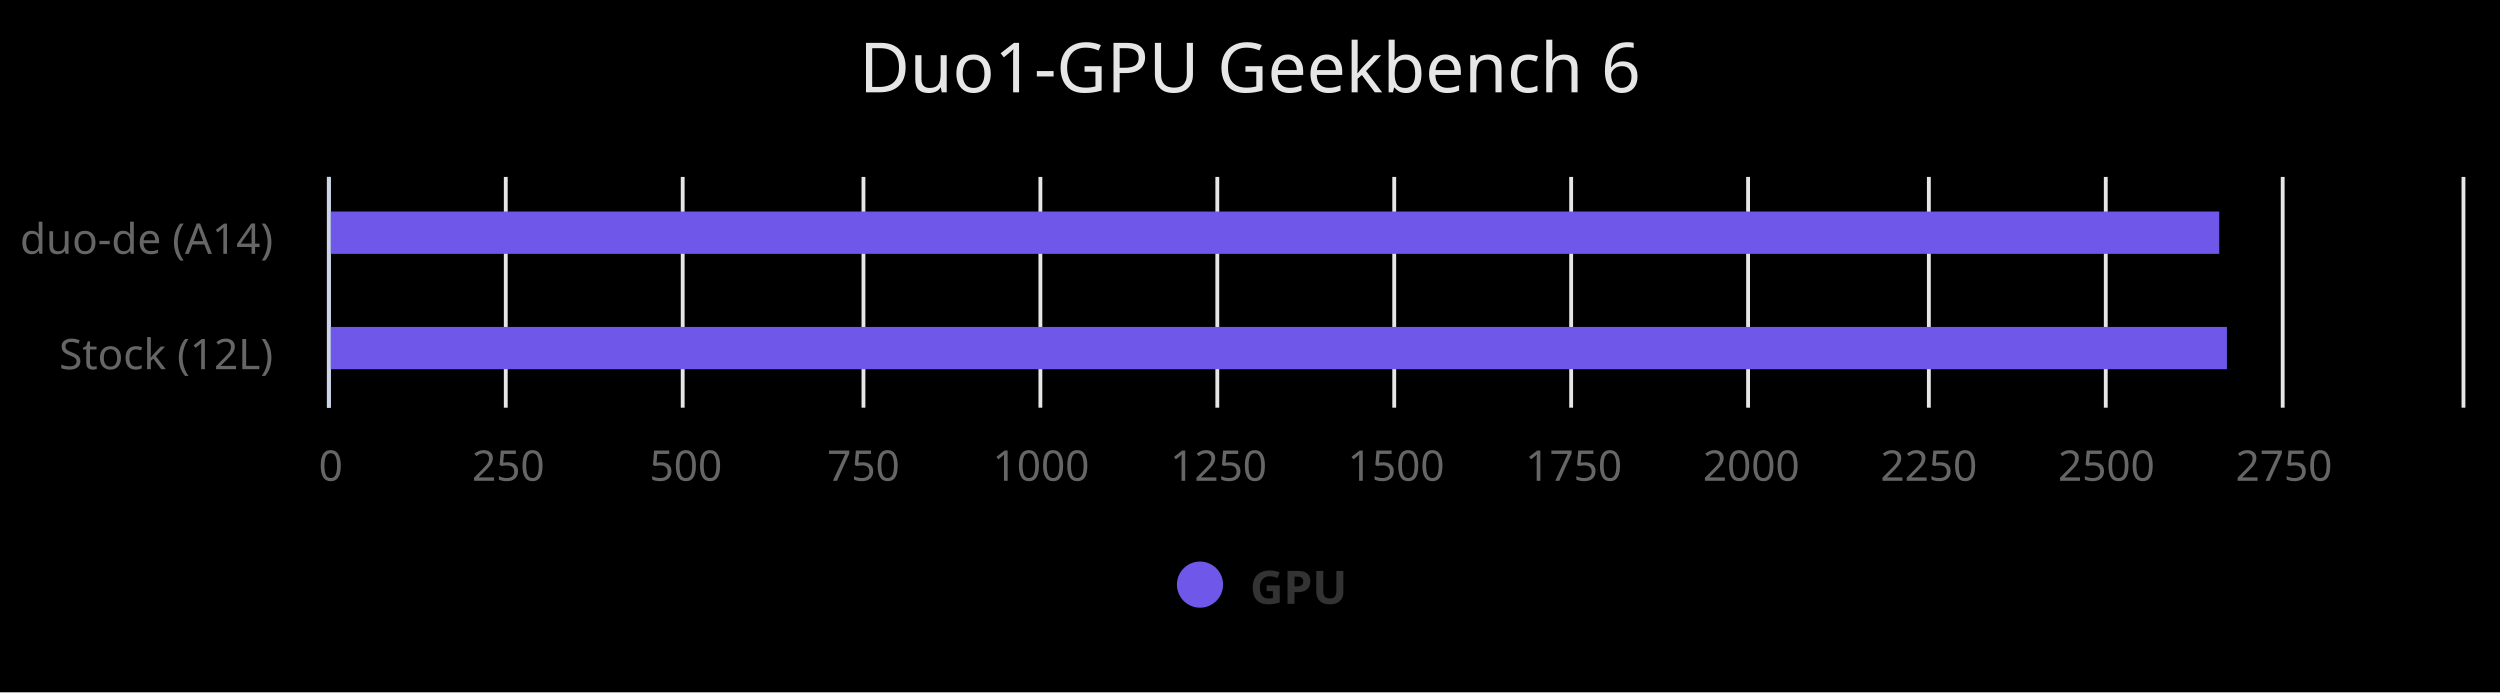
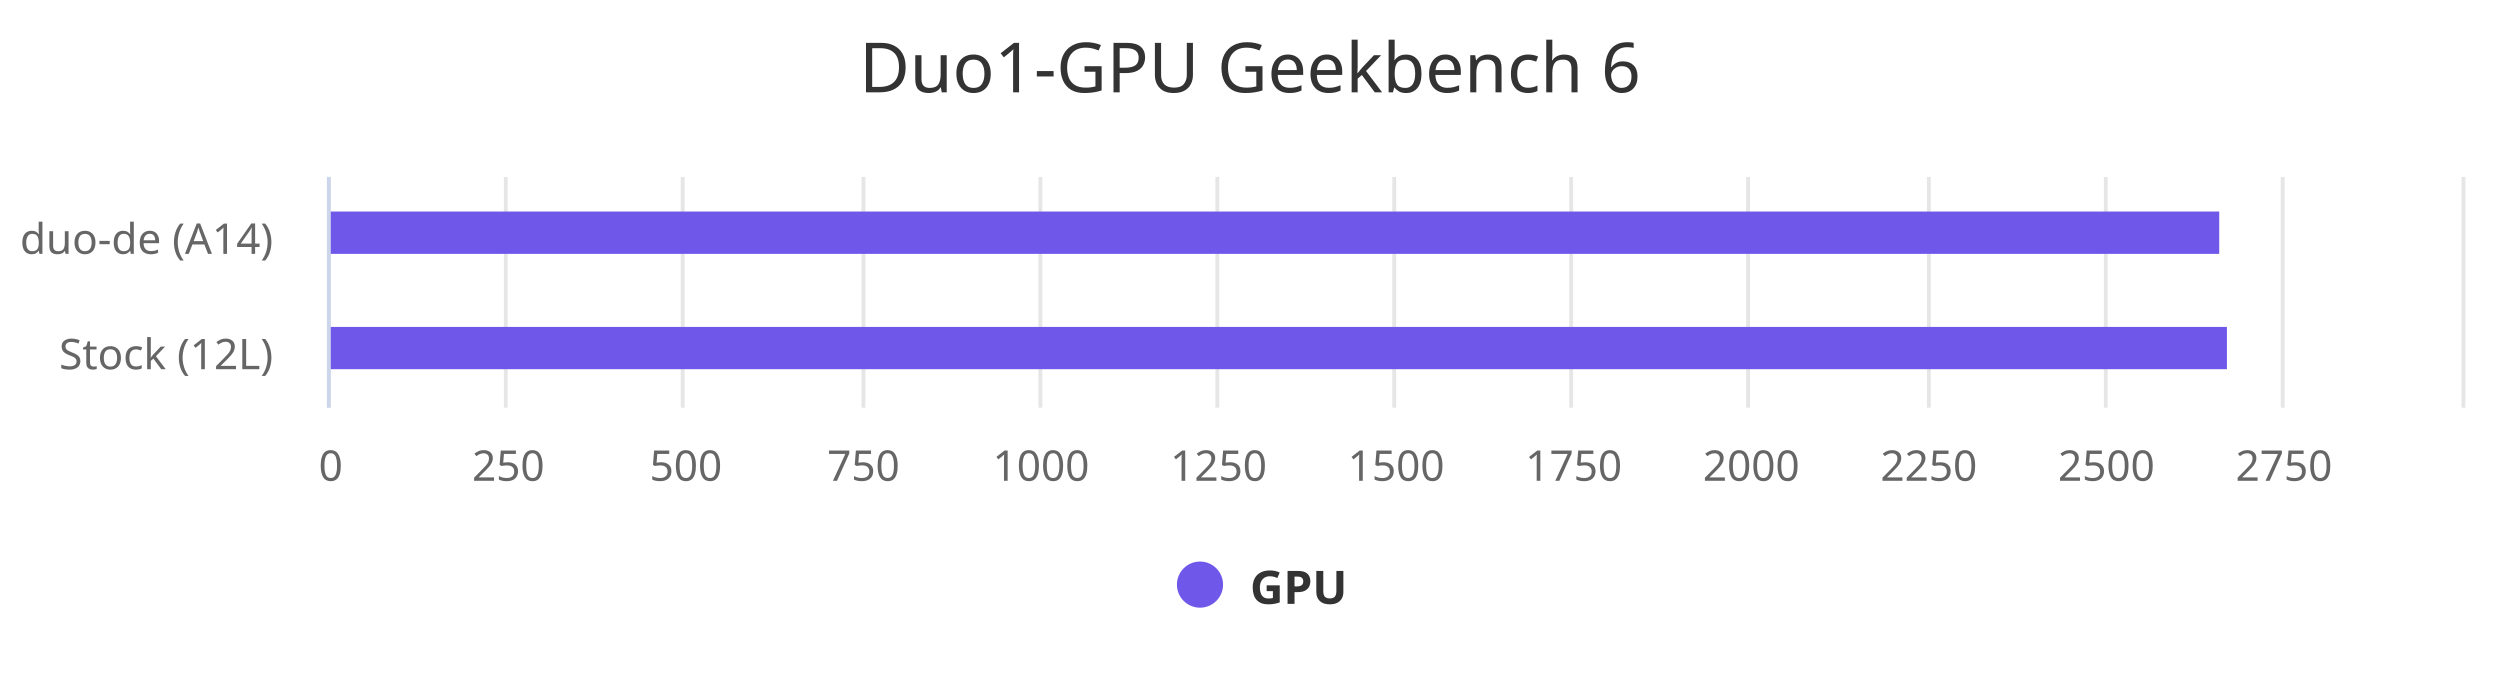
<svg xmlns="http://www.w3.org/2000/svg" aria-hidden="false" aria-label="Interactive chart" viewBox="0 0 650 180" height="180" width="650" style="font-family: &quot;PT Sans&quot;; font-size: 12px;" class="highcharts-root" version="1.1">
  <defs aria-hidden="true">
    <clipPath id="highcharts-3u2tokl-513-">
      <rect fill="none" height="554" width="60" y="0" x="0" />
    </clipPath>
    <clipPath id="highcharts-3u2tokl-516-">
      <rect fill="none" height="554" width="60" y="0" x="0" />
    </clipPath>
  </defs>
-   <rect aria-hidden="true" ry="0" rx="0" height="180" width="650" y="0" x="0" class="highcharts-background" style=" stroke:none;fill-rule:nonzero;fill:rgb(0%,0%,0%);fill-opacity:1;" />
-   <rect aria-hidden="true" height="60" width="554" y="46" x="86" class="highcharts-plot-background" fill="none" />
+   <rect aria-hidden="true" ry="0" rx="0" height="180" width="650" y="0" x="0" class="highcharts-background" fill-opacity="0" />
  <g aria-hidden="true" data-z-index="0" class="highcharts-pane-group" />
  <g aria-hidden="true" data-z-index="1" class="highcharts-grid highcharts-xaxis-grid">
    <path opacity="1" d="M 86 76.5 L 640 76.5" class="highcharts-grid-line" data-z-index="1" stroke-dasharray="none" fill="none" />
    <path opacity="1" d="M 86 106.5 L 640 106.5" class="highcharts-grid-line" data-z-index="1" stroke-dasharray="none" fill="none" />
    <path opacity="1" d="M 86 46.5 L 640 46.5" class="highcharts-grid-line" data-z-index="1" stroke-dasharray="none" fill="none" />
  </g>
  <g aria-hidden="true" data-z-index="1" class="highcharts-grid highcharts-yaxis-grid">
    <path opacity="1" d="M 85.5 46 L 85.5 106" class="highcharts-grid-line" data-z-index="1" stroke-dasharray="none" stroke-width="1" stroke="#e6e6e6" fill="none" />
    <path opacity="1" d="M 131.5 46 L 131.5 106" class="highcharts-grid-line" data-z-index="1" stroke-dasharray="none" stroke-width="1" stroke="#e6e6e6" fill="none" />
    <path opacity="1" d="M 177.5 46 L 177.5 106" class="highcharts-grid-line" data-z-index="1" stroke-dasharray="none" stroke-width="1" stroke="#e6e6e6" fill="none" />
    <path opacity="1" d="M 224.5 46 L 224.5 106" class="highcharts-grid-line" data-z-index="1" stroke-dasharray="none" stroke-width="1" stroke="#e6e6e6" fill="none" />
    <path opacity="1" d="M 270.5 46 L 270.5 106" class="highcharts-grid-line" data-z-index="1" stroke-dasharray="none" stroke-width="1" stroke="#e6e6e6" fill="none" />
    <path opacity="1" d="M 316.5 46 L 316.5 106" class="highcharts-grid-line" data-z-index="1" stroke-dasharray="none" stroke-width="1" stroke="#e6e6e6" fill="none" />
    <path opacity="1" d="M 362.5 46 L 362.5 106" class="highcharts-grid-line" data-z-index="1" stroke-dasharray="none" stroke-width="1" stroke="#e6e6e6" fill="none" />
    <path opacity="1" d="M 408.5 46 L 408.5 106" class="highcharts-grid-line" data-z-index="1" stroke-dasharray="none" stroke-width="1" stroke="#e6e6e6" fill="none" />
    <path opacity="1" d="M 454.5 46 L 454.5 106" class="highcharts-grid-line" data-z-index="1" stroke-dasharray="none" stroke-width="1" stroke="#e6e6e6" fill="none" />
    <path opacity="1" d="M 501.5 46 L 501.5 106" class="highcharts-grid-line" data-z-index="1" stroke-dasharray="none" stroke-width="1" stroke="#e6e6e6" fill="none" />
    <path opacity="1" d="M 547.5 46 L 547.5 106" class="highcharts-grid-line" data-z-index="1" stroke-dasharray="none" stroke-width="1" stroke="#e6e6e6" fill="none" />
    <path opacity="1" d="M 593.5 46 L 593.5 106" class="highcharts-grid-line" data-z-index="1" stroke-dasharray="none" stroke-width="1" stroke="#e6e6e6" fill="none" />
    <path opacity="1" d="M 640.5 46 L 640.5 106" class="highcharts-grid-line" data-z-index="1" stroke-dasharray="none" stroke-width="1" stroke="#e6e6e6" fill="none" />
  </g>
  <rect aria-hidden="true" height="60" width="554" y="46" x="86" data-z-index="1" class="highcharts-plot-border" fill="none" />
  <g aria-hidden="true" data-z-index="2" class="highcharts-axis highcharts-xaxis">
    <path d="M 85.5 46 L 85.5 106" data-z-index="7" stroke-width="1" stroke="#ccd6eb" class="highcharts-axis-line" fill="none" />
  </g>
  <g aria-hidden="true" data-z-index="2" class="highcharts-axis highcharts-yaxis">
    <path d="M 86 106 L 640 106" data-z-index="7" class="highcharts-axis-line" fill="none" />
  </g>
  <g aria-hidden="false" data-z-index="3" class="highcharts-series-group">
    <g aria-hidden="false" clip-path="url(#highcharts-3u2tokl-516-)" transform="translate(640,106) rotate(90) scale(-1,1) scale(1 1)" opacity="1" data-z-index="0.1" class="highcharts-series highcharts-series-0 highcharts-bar-series">
      <rect style="outline: none;" aria-label="duo-de (A14), 2,662. GPU." role="img" tabindex="-1" class="highcharts-point" opacity="1" fill="#6f58e9" height="492" width="11" y="63" x="40" />
      <rect style="outline: none;" aria-label="Stock (12L), 2,673. GPU." role="img" tabindex="-1" class="highcharts-point" opacity="1" fill="#6f58e9" height="494" width="11" y="61" x="10" />
    </g>
    <g aria-hidden="true" clip-path="none" transform="translate(640,106) rotate(90) scale(-1,1) scale(1 1)" opacity="1" data-z-index="0.1" class="highcharts-markers highcharts-series-0 highcharts-bar-series" />
  </g>
-   <text aria-hidden="true" y="24" style="color: rgb(51, 51, 51); font-size: 18px; fill: rgb(51, 51, 51); stroke:none;fill-rule:nonzero;fill:rgb(90%,90%,90%);fill-opacity:1;" data-z-index="4" class="highcharts-title" text-anchor="middle" x="325">Duo1-GPU Geekbench 6</text>
+   <text aria-hidden="true" y="24" style="color: rgb(51, 51, 51); font-size: 18px; fill: rgb(51, 51, 51);" data-z-index="4" class="highcharts-title" text-anchor="middle" x="325">Duo1-GPU Geekbench 6</text>
  <text aria-hidden="true" y="45" style="color: rgb(102, 102, 102); fill: rgb(102, 102, 102);" data-z-index="4" class="highcharts-subtitle" text-anchor="middle" x="325" />
  <text aria-hidden="true" y="177" style="color: rgb(102, 102, 102); fill: rgb(102, 102, 102);" data-z-index="4" class="highcharts-caption" text-anchor="start" x="10" />
  <g aria-hidden="true" transform="translate(296,139)" data-z-index="7" class="highcharts-legend highcharts-no-tooltip">
    <rect height="26" width="58" y="0" x="0" ry="0" rx="0" class="highcharts-legend-box" fill="none" />
    <g data-z-index="1">
      <g>
        <g transform="translate(8,3)" data-z-index="1" class="highcharts-legend-item highcharts-bar-series highcharts-color-undefined highcharts-series-0">
          <text style="color: rgb(51, 51, 51); cursor: pointer; font-size: 12px; font-weight: bold; fill: rgb(51, 51, 51);" y="15" data-z-index="2" text-anchor="start" x="21">GPU</text>
          <rect data-z-index="3" class="highcharts-point" ry="6" rx="6" fill="#6f58e9" height="12" width="12" y="4" x="2" />
        </g>
      </g>
    </g>
  </g>
  <g aria-hidden="true" data-z-index="7" class="highcharts-axis-labels highcharts-xaxis-labels">
    <text opacity="1" y="66" style="color: rgb(102, 102, 102); cursor: default; font-size: 11px; fill: rgb(102, 102, 102);" transform="translate(0,0)" text-anchor="end" x="71">duo-de (A14)</text>
    <text opacity="1" y="96" style="color: rgb(102, 102, 102); cursor: default; font-size: 11px; fill: rgb(102, 102, 102);" transform="translate(0,0)" text-anchor="end" x="71">Stock (12L)</text>
  </g>
  <g aria-hidden="true" data-z-index="7" class="highcharts-axis-labels highcharts-yaxis-labels">
    <text opacity="1" y="125" style="color: rgb(102, 102, 102); cursor: default; font-size: 11px; fill: rgb(102, 102, 102);" transform="translate(0,0)" text-anchor="middle" x="86">0</text>
    <text opacity="1" y="125" style="color: rgb(102, 102, 102); cursor: default; font-size: 11px; fill: rgb(102, 102, 102);" transform="translate(0,0)" text-anchor="middle" x="132.167">250</text>
    <text opacity="1" y="125" style="color: rgb(102, 102, 102); cursor: default; font-size: 11px; fill: rgb(102, 102, 102);" transform="translate(0,0)" text-anchor="middle" x="178.333">500</text>
    <text opacity="1" y="125" style="color: rgb(102, 102, 102); cursor: default; font-size: 11px; fill: rgb(102, 102, 102);" transform="translate(0,0)" text-anchor="middle" x="224.5">750</text>
    <text opacity="1" y="125" style="color: rgb(102, 102, 102); cursor: default; font-size: 11px; fill: rgb(102, 102, 102);" transform="translate(0,0)" text-anchor="middle" x="270.667">1000</text>
    <text opacity="1" y="125" style="color: rgb(102, 102, 102); cursor: default; font-size: 11px; fill: rgb(102, 102, 102);" transform="translate(0,0)" text-anchor="middle" x="316.833">1250</text>
    <text opacity="1" y="125" style="color: rgb(102, 102, 102); cursor: default; font-size: 11px; fill: rgb(102, 102, 102);" transform="translate(0,0)" text-anchor="middle" x="363">1500</text>
    <text opacity="1" y="125" style="color: rgb(102, 102, 102); cursor: default; font-size: 11px; fill: rgb(102, 102, 102);" transform="translate(0,0)" text-anchor="middle" x="409.167">1750</text>
    <text opacity="1" y="125" style="color: rgb(102, 102, 102); cursor: default; font-size: 11px; fill: rgb(102, 102, 102);" transform="translate(0,0)" text-anchor="middle" x="455.333">2000</text>
    <text opacity="1" y="125" style="color: rgb(102, 102, 102); cursor: default; font-size: 11px; fill: rgb(102, 102, 102);" transform="translate(0,0)" text-anchor="middle" x="501.5">2250</text>
    <text opacity="1" y="125" style="color: rgb(102, 102, 102); cursor: default; font-size: 11px; fill: rgb(102, 102, 102);" transform="translate(0,0)" text-anchor="middle" x="547.667">2500</text>
    <text opacity="1" y="125" style="color: rgb(102, 102, 102); cursor: default; font-size: 11px; fill: rgb(102, 102, 102);" transform="translate(0,0)" text-anchor="middle" x="593.833">2750</text>
    <text opacity="1" y="125" style="color: rgb(102, 102, 102); cursor: default; font-size: 11px; fill: rgb(102, 102, 102);" transform="translate(0,0)" text-anchor="middle" x="628.458" />
  </g>
  <text aria-hidden="false" aria-label="Chart credits: Highcharts.com" style="cursor: pointer; color: rgb(153, 153, 153); font-size: 9px; fill: rgb(153, 153, 153);" y="175" data-z-index="8" text-anchor="end" class="highcharts-credits" x="640"> </text>
</svg>
